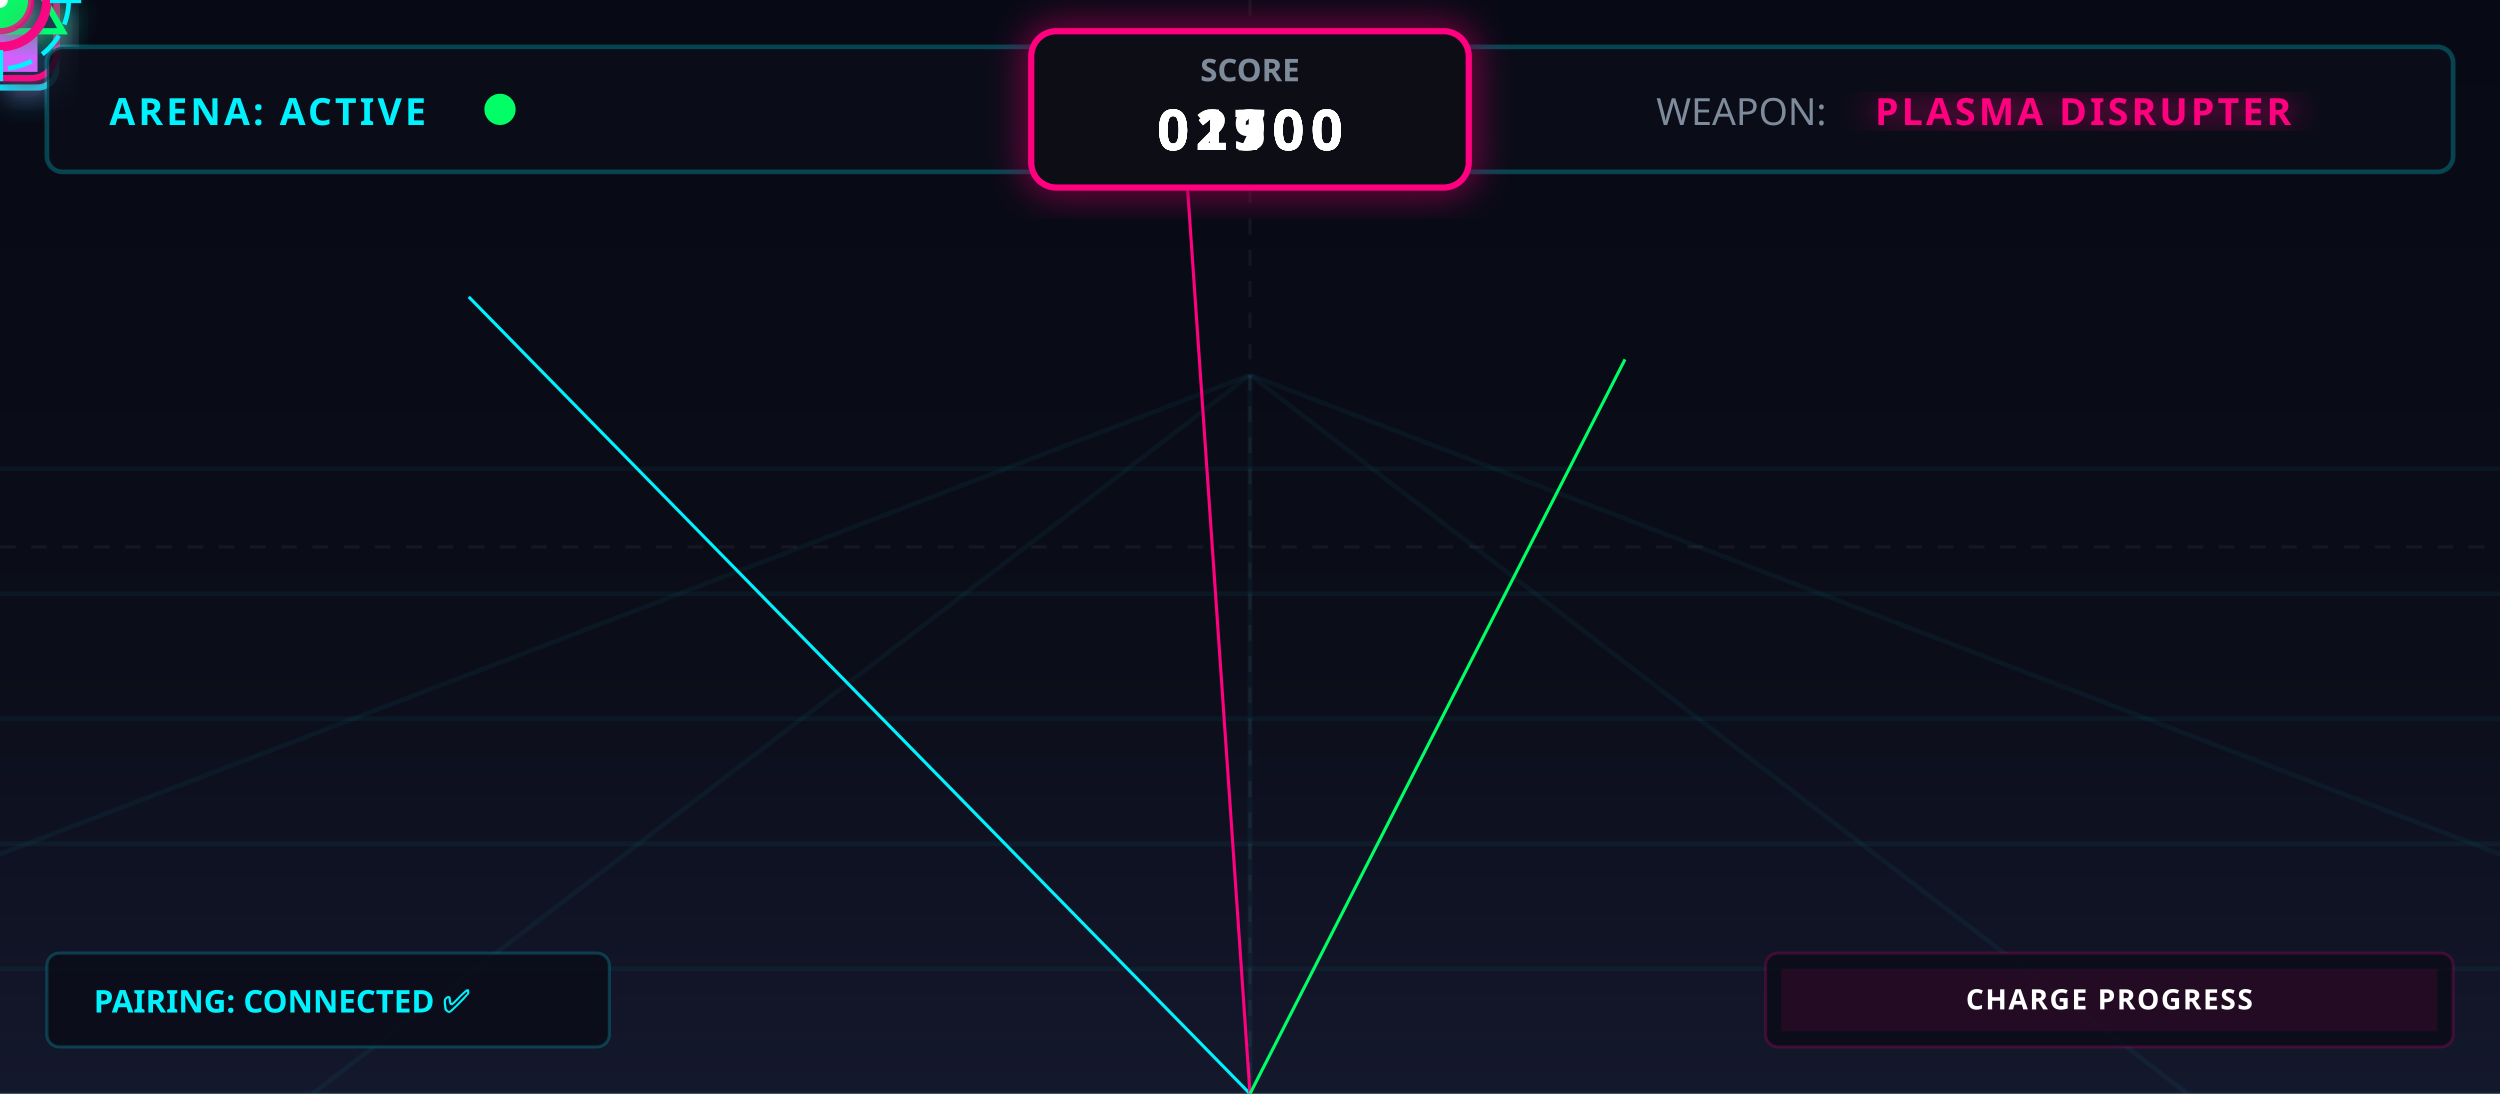
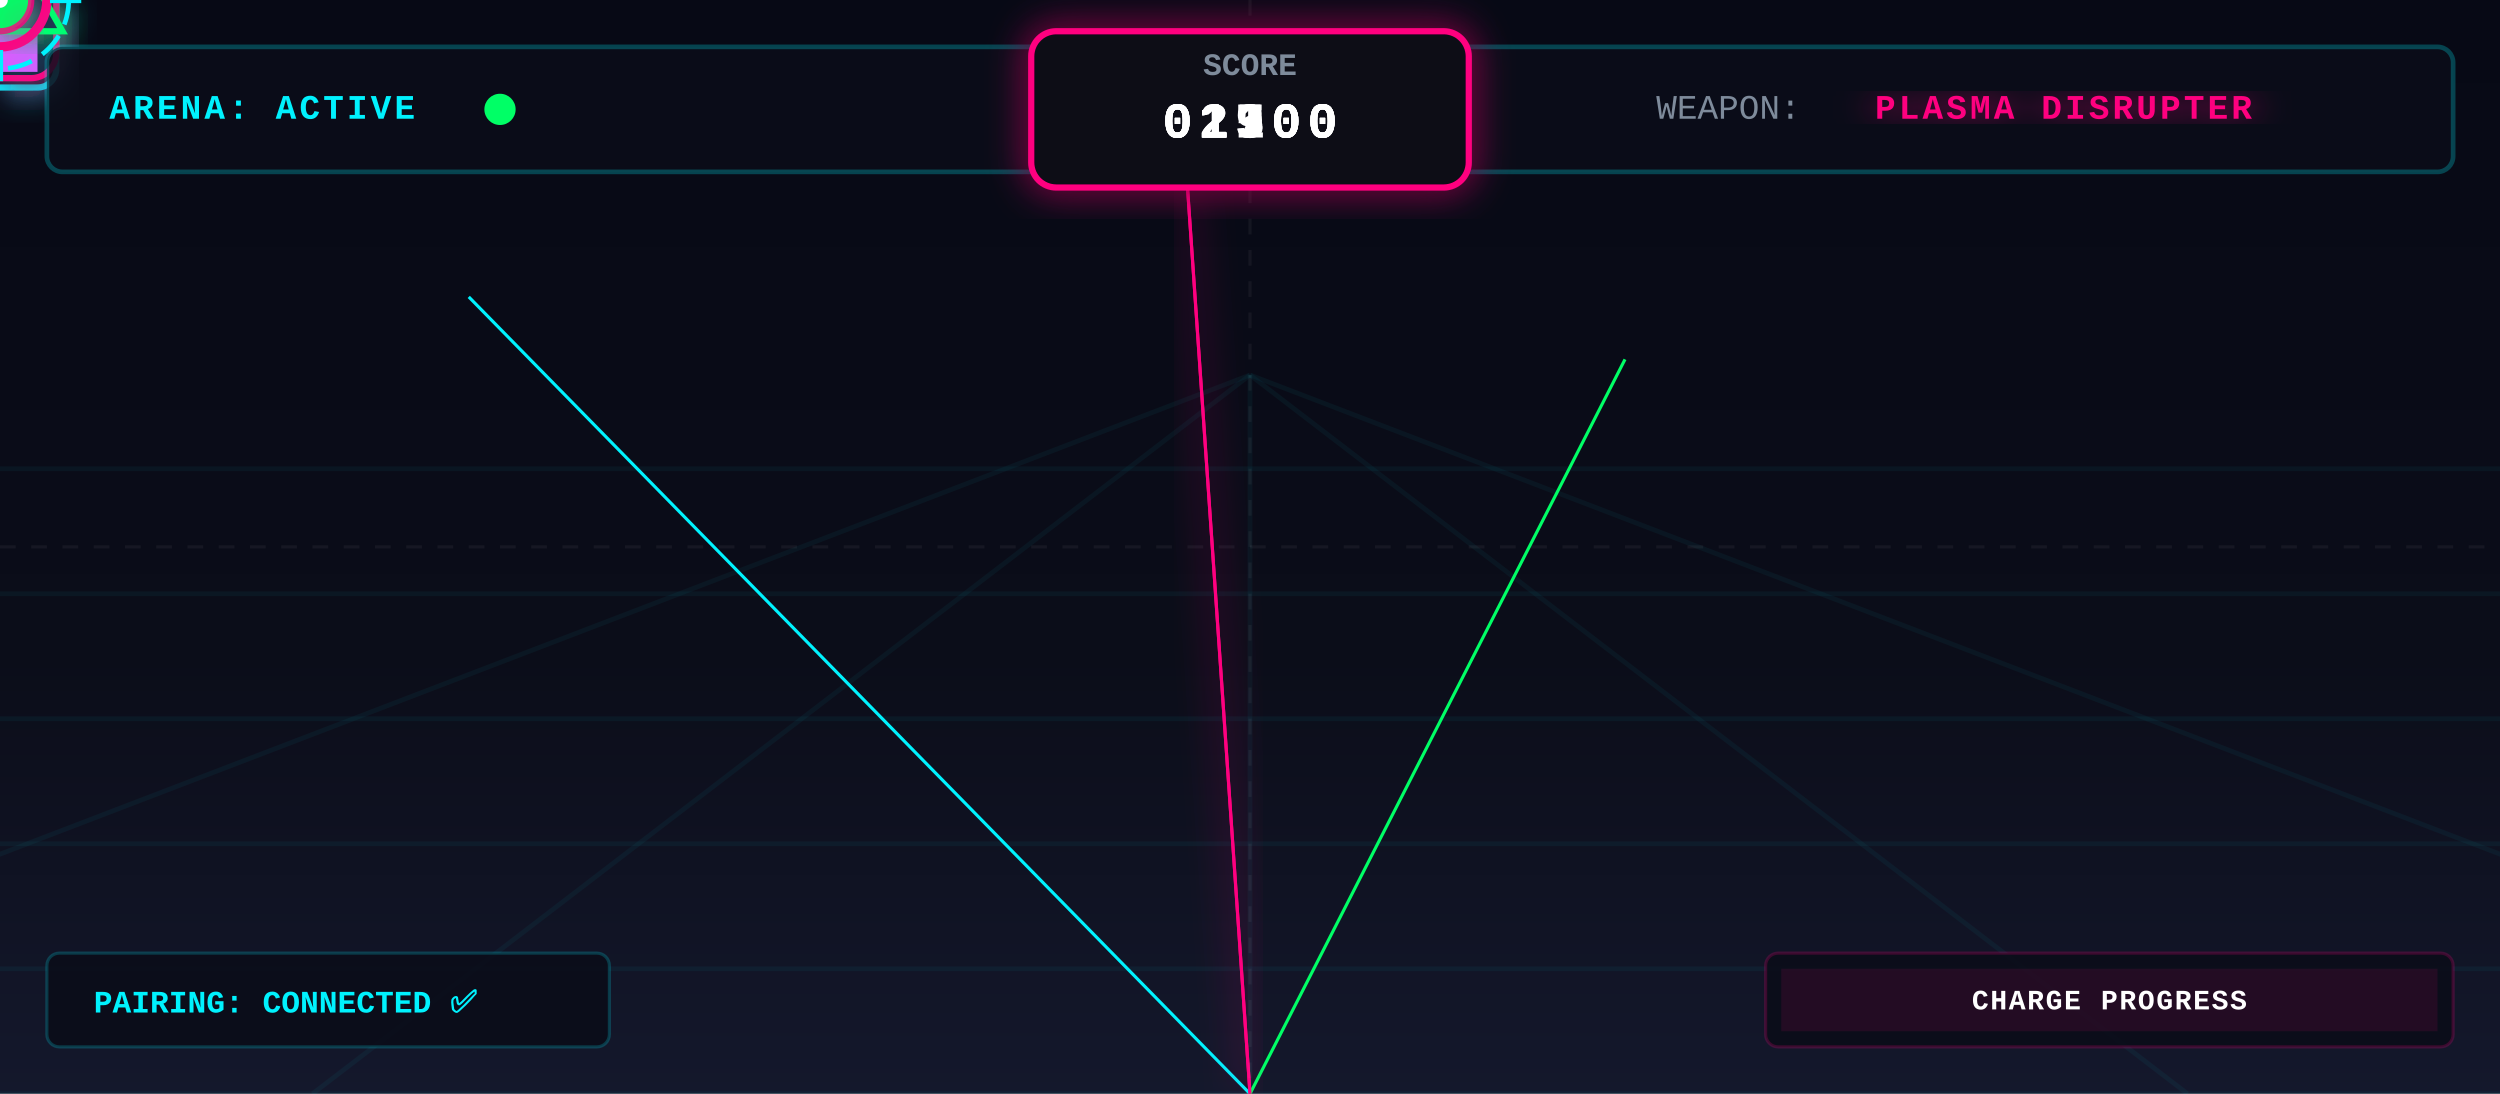
- <svg xmlns="http://www.w3.org/2000/svg" viewBox="0 0 800 350" width="100%" height="350" style="background: #0b0d19; font-family: 'Orbitron', sans-serif;">
+ <svg xmlns="http://www.w3.org/2000/svg" viewBox="0 0 800 350" width="100%" height="350" style="background: #0b0d19; font-family: Consolas, Monaco, 'Courier New', monospace;">
  <style>
    /* Grid scroll animation */
    @keyframes scrollGrid {
      0% { transform: translateY(0); }
      100% { transform: translateY(40px); }
    }
    .grid-lines {
      stroke: rgba(0, 242, 254, 0.15);
      stroke-width: 1.5;
    }
    .grid-floor {
      animation: scrollGrid 1.5s linear infinite;
    }
    
    /* Target popups (Map 2 sliding logic) */
    @keyframes target1Pop {
-       0%, 15% { transform: translate(150px, 180px); opacity: 0; } /* down */
-       20%, 35% { transform: translate(150px, 95px); opacity: 1; }  /* up */
-       40%, 100% { transform: translate(150px, 180px); opacity: 0; } /* down */
+       0%, 15% { transform: translate(150px, 180px); opacity: 0; }
+       20%, 35% { transform: translate(150px, 95px); opacity: 1; }
+       40%, 100% { transform: translate(150px, 180px); opacity: 0; }
    }
    @keyframes target2Pop {
-       0%, 35% { transform: translate(380px, 180px); opacity: 0; } /* down */
-       40%, 55% { transform: translate(380px, 60px); opacity: 1; }  /* up */
-       60%, 100% { transform: translate(380px, 180px); opacity: 0; } /* down */
+       0%, 35% { transform: translate(380px, 180px); opacity: 0; }
+       40%, 55% { transform: translate(380px, 60px); opacity: 1; }
+       60%, 75% { transform: translate(380px, 180px); opacity: 0; }
+       80%, 92% { transform: translate(380px, 60px); opacity: 1; } /* Pops back up for Mega-Beam */
+       95%, 100% { transform: translate(380px, 180px); opacity: 0; }
    }
    @keyframes target3Pop {
-       0%, 55% { transform: translate(520px, 180px); opacity: 0; } /* down */
-       60%, 80% { transform: translate(520px, 115px); opacity: 1; }  /* up */
-       85%, 100% { transform: translate(520px, 180px); opacity: 0; } /* down */
+       0%, 55% { transform: translate(520px, 180px); opacity: 0; }
+       60%, 80% { transform: translate(520px, 115px); opacity: 1; }
+       85%, 100% { transform: translate(520px, 180px); opacity: 0; }
    }
    
    .target-zombie { animation: target1Pop 10s infinite; }
    .target-2 { animation: target2Pop 10s infinite; }
    .target-3 { animation: target3Pop 10s infinite; }
    
    /* Synchronized Crosshair Aiming Path (10s timeline) */
    @keyframes crosshairAim {
-       0%, 15% { transform: translate(400px, 175px); } /* center lobby/start */
-       25%, 30% { transform: translate(150px, 95px); }  /* Target 1 */
-       45%, 50% { transform: translate(380px, 60px); }  /* Target 2 */
-       65%, 70% { transform: translate(520px, 115px); } /* Target 3 */
-       80%, 90% { transform: translate(380px, 60px); }  /* Target 2 (Charged Mega Shot) */
+       0%, 15% { transform: translate(400px, 175px); }
+       25%, 30% { transform: translate(150px, 95px); }
+       45%, 50% { transform: translate(380px, 60px); }
+       65%, 70% { transform: translate(520px, 115px); }
+       80%, 90% { transform: translate(380px, 60px); } /* Charging/Locking on target */
      95%, 100% { transform: translate(400px, 175px); }
    }
    .crosshair-group {
      animation: crosshairAim 10s infinite;
    }
    
    /* Synchronized Laser Beam Firing Shots */
    @keyframes laserShot1 {
      0%, 27% { opacity: 0; stroke-width: 0; }
      28% { opacity: 1; stroke-width: 4; }
      29%, 100% { opacity: 0; stroke-width: 0; }
    }
    @keyframes laserShot2 {
      0%, 47% { opacity: 0; stroke-width: 0; }
      48% { opacity: 1; stroke-width: 4; }
      49%, 100% { opacity: 0; stroke-width: 0; }
    }
    @keyframes laserShot3 {
      0%, 67% { opacity: 0; stroke-width: 0; }
      68% { opacity: 1; stroke-width: 4; }
      69%, 100% { opacity: 0; stroke-width: 0; }
    }
+     @keyframes laserShotMega {
+       0%, 87% { opacity: 0; stroke-width: 0; }
+       88% { opacity: 1; stroke-width: 14; }
+       89%, 100% { opacity: 0; stroke-width: 0; }
+     }
    .laser-beam-1 { stroke: #00f2fe; animation: laserShot1 10s infinite; }
    .laser-beam-2 { stroke: #ff007f; animation: laserShot2 10s infinite; }
    .laser-beam-3 { stroke: #00ff66; animation: laserShot3 10s infinite; }
+     .laser-beam-mega { stroke: #ff007f; animation: laserShotMega 10s infinite; }
    
    /* Hit impacts */
    @keyframes hitFlash1 {
      0%, 27% { opacity: 0; transform: translate(150px, 95px) scale(0); }
      28%, 32% { opacity: 1; transform: translate(150px, 95px) scale(1.3); }
      33%, 100% { opacity: 0; transform: translate(150px, 95px) scale(0); }
    }
    @keyframes hitFlash2 {
      0%, 47% { opacity: 0; transform: translate(380px, 60px) scale(0); }
      48%, 52% { opacity: 1; transform: translate(380px, 60px) scale(1.3); }
      53%, 100% { opacity: 0; transform: translate(380px, 60px) scale(0); }
    }
    @keyframes hitFlash3 {
      0%, 67% { opacity: 0; transform: translate(520px, 115px) scale(0); }
      68%, 72% { opacity: 1; transform: translate(520px, 115px) scale(1.3); }
      73%, 100% { opacity: 0; transform: translate(520px, 115px) scale(0); }
    }
    .hit-1 { fill: #00f2fe; animation: hitFlash1 10s infinite; }
    .hit-2 { fill: #ff007f; animation: hitFlash2 10s infinite; }
    .hit-3 { fill: #00ff66; animation: hitFlash3 10s infinite; }

    /* Mega-Blast explosion timeline (starts at 88%) */
    @keyframes megaExplode {
      0%, 87% { opacity: 0; transform: translate(380px, 60px) scale(0); }
      88% { opacity: 1; transform: translate(380px, 60px) scale(1); }
      92% { opacity: 0.8; transform: translate(380px, 60px) scale(8); }
      95%, 100% { opacity: 0; transform: translate(380px, 60px) scale(0); }
    }
    .mega-blast-circle {
      fill: none;
      stroke: #ff007f;
      stroke-width: 3;
      animation: megaExplode 10s infinite;
    }

-     /* Scoreboard updates */
-     @keyframes scoreGlow1 {
-       0%, 27% { opacity: 1; }
-       28%, 100% { opacity: 0; }
-     }
-     @keyframes scoreGlow2 {
-       0%, 27% { opacity: 0; }
-       28%, 47% { opacity: 1; }
-       48%, 100% { opacity: 0; }
-     }
-     @keyframes scoreGlow3 {
-       0%, 47% { opacity: 0; }
-       48%, 67% { opacity: 1; }
-       68%, 100% { opacity: 0; }
-     }
-     @keyframes scoreGlow4 {
-       0%, 67% { opacity: 0; }
-       68%, 87% { opacity: 1; }
-       88%, 100% { opacity: 0; }
-     }
-     @keyframes scoreGlow5 {
-       0%, 87% { opacity: 0; }
-       88%, 100% { opacity: 1; }
+     /* Scoreboard visibility toggles (Safari/Chrome compatible) */
+     @keyframes scoreShow1 {
+       0%, 27% { visibility: visible; }
+       28%, 100% { visibility: hidden; }
+     }
+     @keyframes scoreShow2 {
+       0%, 27% { visibility: hidden; }
+       28%, 47% { visibility: visible; }
+       48%, 100% { visibility: hidden; }
+     }
+     @keyframes scoreShow3 {
+       0%, 47% { visibility: hidden; }
+       48%, 67% { visibility: visible; }
+       68%, 100% { visibility: hidden; }
+     }
+     @keyframes scoreShow4 {
+       0%, 67% { visibility: hidden; }
+       68%, 87% { visibility: visible; }
+       88%, 100% { visibility: hidden; }
+     }
+     @keyframes scoreShow5 {
+       0%, 87% { visibility: hidden; }
+       88%, 100% { visibility: visible; }
    }

-     .score-txt-1 { animation: scoreGlow1 10s infinite; }
-     .score-txt-2 { animation: scoreGlow2 10s infinite; }
-     .score-txt-3 { animation: scoreGlow3 10s infinite; }
-     .score-txt-4 { animation: scoreGlow4 10s infinite; }
-     .score-txt-5 { animation: scoreGlow5 10s infinite; }
- 
-     /* Charge bar (charging for the mega shot at 75% to 87%) */
-     @keyframes chargeProgressRun {
-       0%, 72% { width: 0px; opacity: 0; }
-       73% { opacity: 1; }
-       87% { width: 210px; opacity: 1; }
-       88%, 100% { width: 0px; opacity: 0; }
-     }
-     .charge-rect { animation: chargeProgressRun 10s infinite; fill: url(#chargeGlow); }
+     .score-txt-1 { animation: scoreShow1 10s infinite; }
+     .score-txt-2 { animation: scoreShow2 10s infinite; }
+     .score-txt-3 { animation: scoreShow3 10s infinite; }
+     .score-txt-4 { animation: scoreShow4 10s infinite; }
+     .score-txt-5 { animation: scoreShow5 10s infinite; }
  </style>
  <defs>
    <linearGradient id="bgGrad" x1="0%" y1="0%" x2="0%" y2="100%">
      <stop offset="0%" stop-color="#070915" />
      <stop offset="60%" stop-color="#0b0d19" />
      <stop offset="100%" stop-color="#14182c" />
    </linearGradient>
    <linearGradient id="chargeGlow" x1="0%" y1="0%" x2="100%" y2="0%">
      <stop offset="0%" stop-color="#ff007f" />
      <stop offset="100%" stop-color="#00f2fe" />
    </linearGradient>
    <filter id="glowCyan" x="-20%" y="-20%" width="140%" height="140%">
      <feGaussianBlur stdDeviation="5" result="blur" />
      <feMerge>
        <feMergeNode in="blur" />
        <feMergeNode in="SourceGraphic" />
      </feMerge>
    </filter>
    <filter id="glowPink" x="-20%" y="-20%" width="140%" height="140%">
      <feGaussianBlur stdDeviation="6" result="blur" />
      <feMerge>
        <feMergeNode in="blur" />
        <feMergeNode in="SourceGraphic" />
      </feMerge>
    </filter>
    <filter id="glowGreen" x="-20%" y="-20%" width="140%" height="140%">
      <feGaussianBlur stdDeviation="5" result="blur" />
      <feMerge>
        <feMergeNode in="blur" />
        <feMergeNode in="SourceGraphic" />
      </feMerge>
    </filter>
  </defs>
  <rect width="800" height="350" fill="url(#bgGrad)" />
  <g opacity="0.3">
    <line x1="400" y1="120" x2="-200" y2="350" class="grid-lines" />
    <line x1="400" y1="120" x2="100" y2="350" class="grid-lines" />
    <line x1="400" y1="120" x2="400" y2="350" class="grid-lines" />
    <line x1="400" y1="120" x2="700" y2="350" class="grid-lines" />
    <line x1="400" y1="120" x2="1000" y2="350" class="grid-lines" />
    <line x1="0" y1="120" x2="800" y2="120" stroke="#00f2fe" stroke-width="2" filter="url(#glowCyan)" opacity="0.6" />
    <g class="grid-floor">
      <line x1="-200" y1="150" x2="1000" y2="150" class="grid-lines" />
      <line x1="-200" y1="190" x2="1000" y2="190" class="grid-lines" />
      <line x1="-200" y1="230" x2="1000" y2="230" class="grid-lines" />
      <line x1="-200" y1="270" x2="1000" y2="270" class="grid-lines" />
      <line x1="-200" y1="310" x2="1000" y2="310" class="grid-lines" />
      <line x1="-200" y1="350" x2="1000" y2="350" class="grid-lines" />
    </g>
  </g>
  <g class="target-zombie">
    <rect x="-18" y="-28" width="36" height="56" rx="6" fill="#1b223c" stroke="#00f2fe" stroke-width="2" filter="url(#glowCyan)" />
    <rect x="-10" y="-18" width="20" height="5" fill="#ff007f" filter="url(#glowPink)" />
    <circle cx="-8" cy="16" r="3" fill="#00f2fe" />
    <circle cx="8" cy="16" r="3" fill="#00f2fe" />
  </g>
  <g class="target-2">
    <rect x="-18" y="-25" width="36" height="50" rx="8" fill="#1b223c" stroke="#ff007f" stroke-width="2" filter="url(#glowPink)" />
    <circle cx="0" cy="-6" r="10" fill="#fbc3a8" />
    <rect x="-12" y="8" width="24" height="15" fill="#e056fd" />
    <rect x="-7" y="-8" width="5" height="3" rx="1" fill="#000" />
    <rect x="2" y="-8" width="5" height="3" rx="1" fill="#000" />
  </g>
  <g class="target-3">
    <polygon points="0,-25 20,10 -20,10" fill="#222b45" stroke="#00ff66" stroke-width="2" filter="url(#glowGreen)" />
    <circle cx="0" cy="-5" r="4" fill="#00ff66" filter="url(#glowGreen)" />
  </g>
  <line x1="400" y1="350" x2="150" y2="95" class="laser-beam-1" />
  <line x1="400" y1="350" x2="380" y2="60" class="laser-beam-2" />
  <line x1="400" y1="350" x2="520" y2="115" class="laser-beam-3" />
+   <line x1="400" y1="350" x2="380" y2="60" class="laser-beam-mega" filter="url(#glowPink)" />
  <g class="hit-1">
    <circle cx="0" cy="0" r="10" filter="url(#glowCyan)" />
  </g>
  <g class="hit-2">
    <circle cx="0" cy="0" r="10" filter="url(#glowPink)" />
  </g>
  <g class="hit-3">
    <circle cx="0" cy="0" r="10" filter="url(#glowGreen)" />
  </g>
  <g class="mega-blast-circle">
    <circle cx="0" cy="0" r="15" />
  </g>
  <line x1="400" y1="0" x2="400" y2="350" stroke="rgba(255, 255, 255, 0.05)" stroke-dasharray="5 5" />
  <line x1="0" y1="175" x2="800" y2="175" stroke="rgba(255, 255, 255, 0.05)" stroke-dasharray="5 5" />
  <g class="crosshair-group">
    <circle cx="0" cy="0" r="22" fill="none" stroke="#00f2fe" stroke-width="1.5" stroke-dasharray="8 4" filter="url(#glowCyan)" />
    <circle cx="0" cy="0" r="10" fill="none" stroke="#ff007f" stroke-width="2" opacity="0.8" filter="url(#glowPink)" />
    <circle cx="0" cy="0" r="2.5" fill="#ffffff" />
    <line x1="0" y1="-26" x2="0" y2="-16" stroke="#00f2fe" stroke-width="2" />
    <line x1="0" y1="16" x2="0" y2="26" stroke="#00f2fe" stroke-width="2" />
    <line x1="-26" y1="0" x2="-16" y2="0" stroke="#00f2fe" stroke-width="2" />
    <line x1="16" y1="0" x2="26" y2="0" stroke="#00f2fe" stroke-width="2" />
  </g>
  <rect x="15" y="15" width="770" height="40" rx="5" fill="rgba(11, 13, 25, 0.85)" stroke="rgba(0, 242, 254, 0.25)" stroke-width="1.5" />
-   <text x="35" y="40" fill="#00f2fe" font-size="12" font-weight="700" letter-spacing="1">ARENA: ACTIVE</text>
+   <text x="35" y="38" fill="#00f2fe" font-size="11" font-weight="700" letter-spacing="1">ARENA: ACTIVE</text>
  <circle cx="160" cy="35" r="5" fill="#00ff66" />
-   <text x="530" y="40" fill="#7e8b9b" font-size="12" font-weight="500">WEAPON:</text>
-   <text x="600" y="40" fill="#ff007f" font-size="12" font-weight="700" letter-spacing="1" filter="url(#glowPink)">PLASMA DISRUPTER</text>
+   <text x="530" y="38" fill="#7e8b9b" font-size="11" font-weight="500">WEAPON:</text>
+   <text x="600" y="38" fill="#ff007f" font-size="11" font-weight="700" letter-spacing="1" filter="url(#glowPink)">PLASMA DISRUPTER</text>
  <rect x="330" y="10" width="140" height="50" rx="8" fill="#070915" stroke="#ff007f" stroke-width="2" filter="url(#glowPink)" />
-   <text x="400" y="26" fill="#7e8b9b" font-size="10" text-anchor="middle" font-weight="700">SCORE</text>
+   <text x="400" y="24" fill="#7e8b9b" font-size="10" text-anchor="middle" font-weight="700">SCORE</text>
  <g>
-     <text x="400" y="48" fill="#ffffff" font-size="18" font-weight="700" text-anchor="middle" letter-spacing="2" class="score-txt-1">01500</text>
-     <text x="400" y="48" fill="#ffffff" font-size="18" font-weight="700" text-anchor="middle" letter-spacing="2" class="score-txt-2">01700</text>
-     <text x="400" y="48" fill="#ffffff" font-size="18" font-weight="700" text-anchor="middle" letter-spacing="2" class="score-txt-3">01900</text>
-     <text x="400" y="48" fill="#ffffff" font-size="18" font-weight="700" text-anchor="middle" letter-spacing="2" class="score-txt-4">02100</text>
-     <text x="400" y="48" fill="#ffffff" font-size="18" font-weight="700" text-anchor="middle" letter-spacing="2" class="score-txt-5">02300</text>
+     <text x="400" y="44" fill="#ffffff" font-size="16" font-weight="700" text-anchor="middle" letter-spacing="2" class="score-txt-1">01500</text>
+     <text x="400" y="44" fill="#ffffff" font-size="16" font-weight="700" text-anchor="middle" letter-spacing="2" class="score-txt-2">01700</text>
+     <text x="400" y="44" fill="#ffffff" font-size="16" font-weight="700" text-anchor="middle" letter-spacing="2" class="score-txt-3">01900</text>
+     <text x="400" y="44" fill="#ffffff" font-size="16" font-weight="700" text-anchor="middle" letter-spacing="2" class="score-txt-4">02100</text>
+     <text x="400" y="44" fill="#ffffff" font-size="16" font-weight="700" text-anchor="middle" letter-spacing="2" class="score-txt-5">02300</text>
  </g>
  <g transform="translate(15, 305)">
    <rect width="180" height="30" rx="4" fill="rgba(11, 13, 25, 0.9)" stroke="rgba(0, 242, 254, 0.2)" stroke-width="1" />
    <text x="15" y="19" fill="#00f2fe" font-size="10" font-weight="700">PAIRING: CONNECTED ✅</text>
  </g>
  <g transform="translate(565, 305)">
    <rect width="220" height="30" rx="4" fill="rgba(11, 13, 25, 0.9)" stroke="rgba(255, 0, 127, 0.2)" stroke-width="1" />
    <rect x="5" y="5" width="210" height="20" fill="rgba(255, 0, 127, 0.1)" />
-     <rect x="5" y="5" height="20" rx="2" class="charge-rect" />
+     <rect x="5" y="5" height="20" rx="2" fill="url(#chargeGlow)">
+       <animate attributeName="width" values="0;0;0;210;0;0" keyTimes="0;0.72;0.73;0.87;0.88;1" dur="10s" repeatCount="indefinite" />
+       <animate attributeName="opacity" values="0;0;1;1;0;0" keyTimes="0;0.72;0.73;0.87;0.88;1" dur="10s" repeatCount="indefinite" />
+     </rect>
    <text x="110" y="18" fill="#ffffff" font-size="9" font-weight="700" text-anchor="middle" letter-spacing="0.5">CHARGE PROGRESS</text>
  </g>
</svg>
